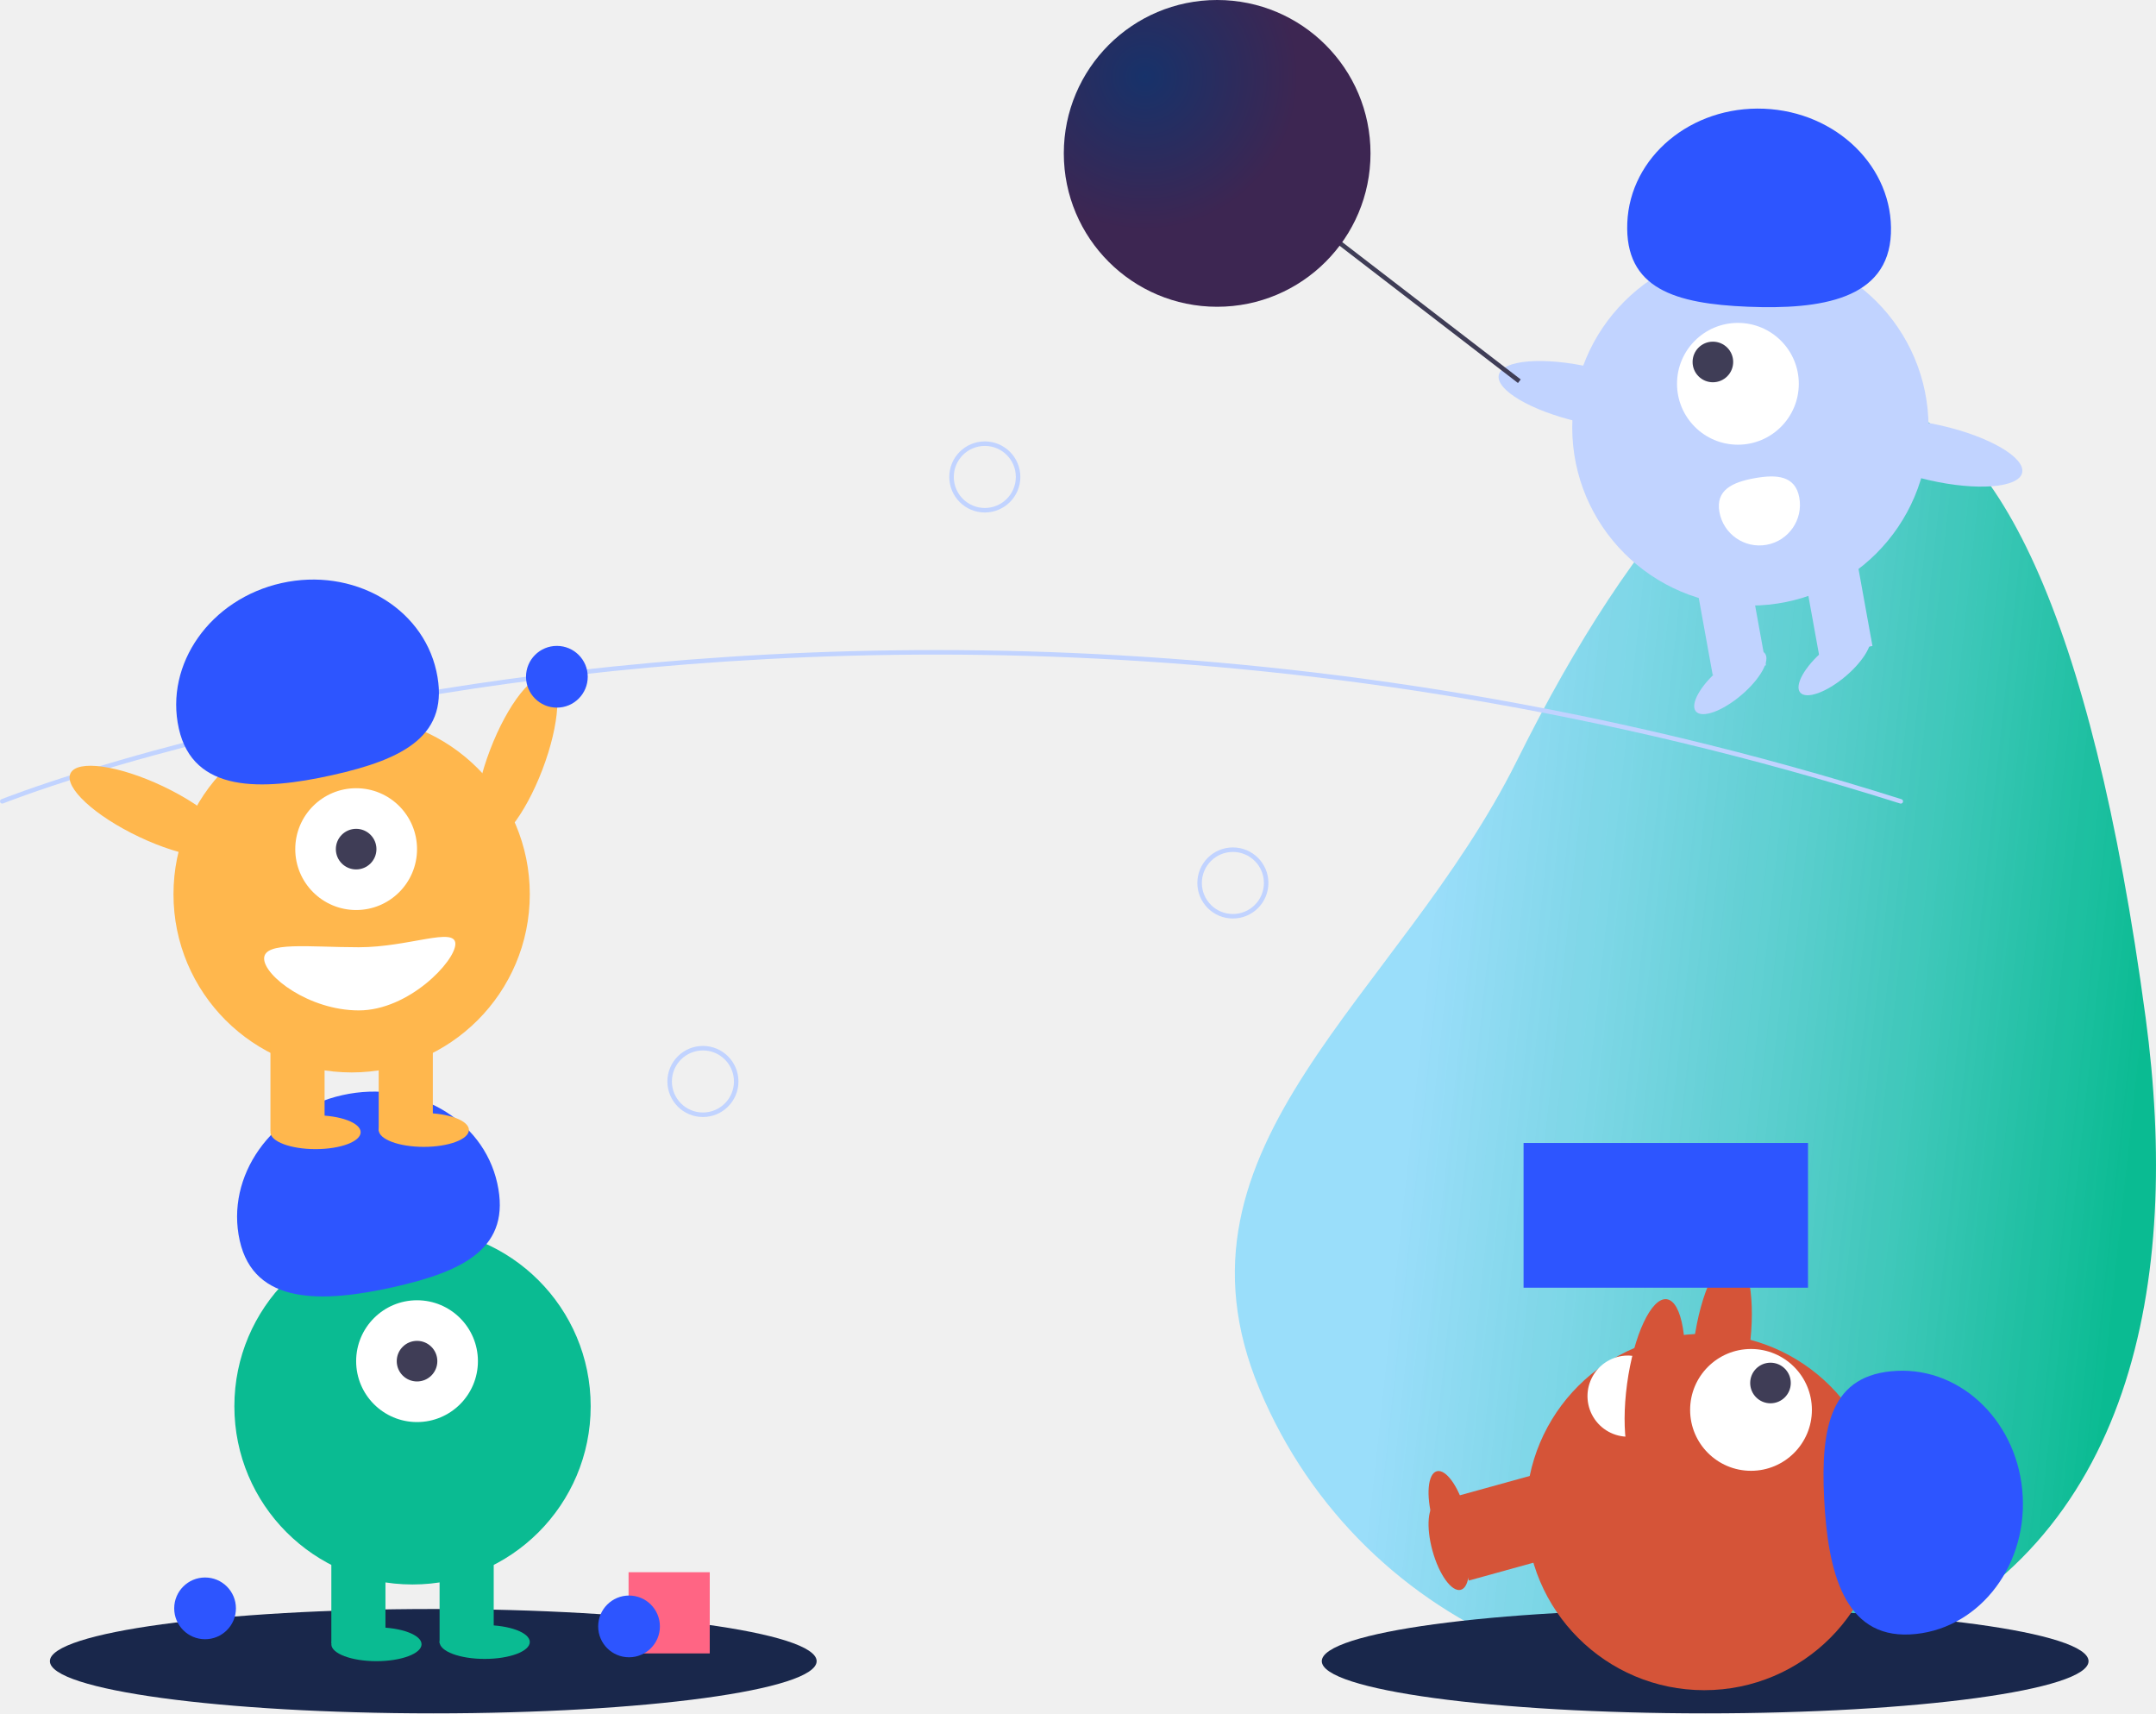
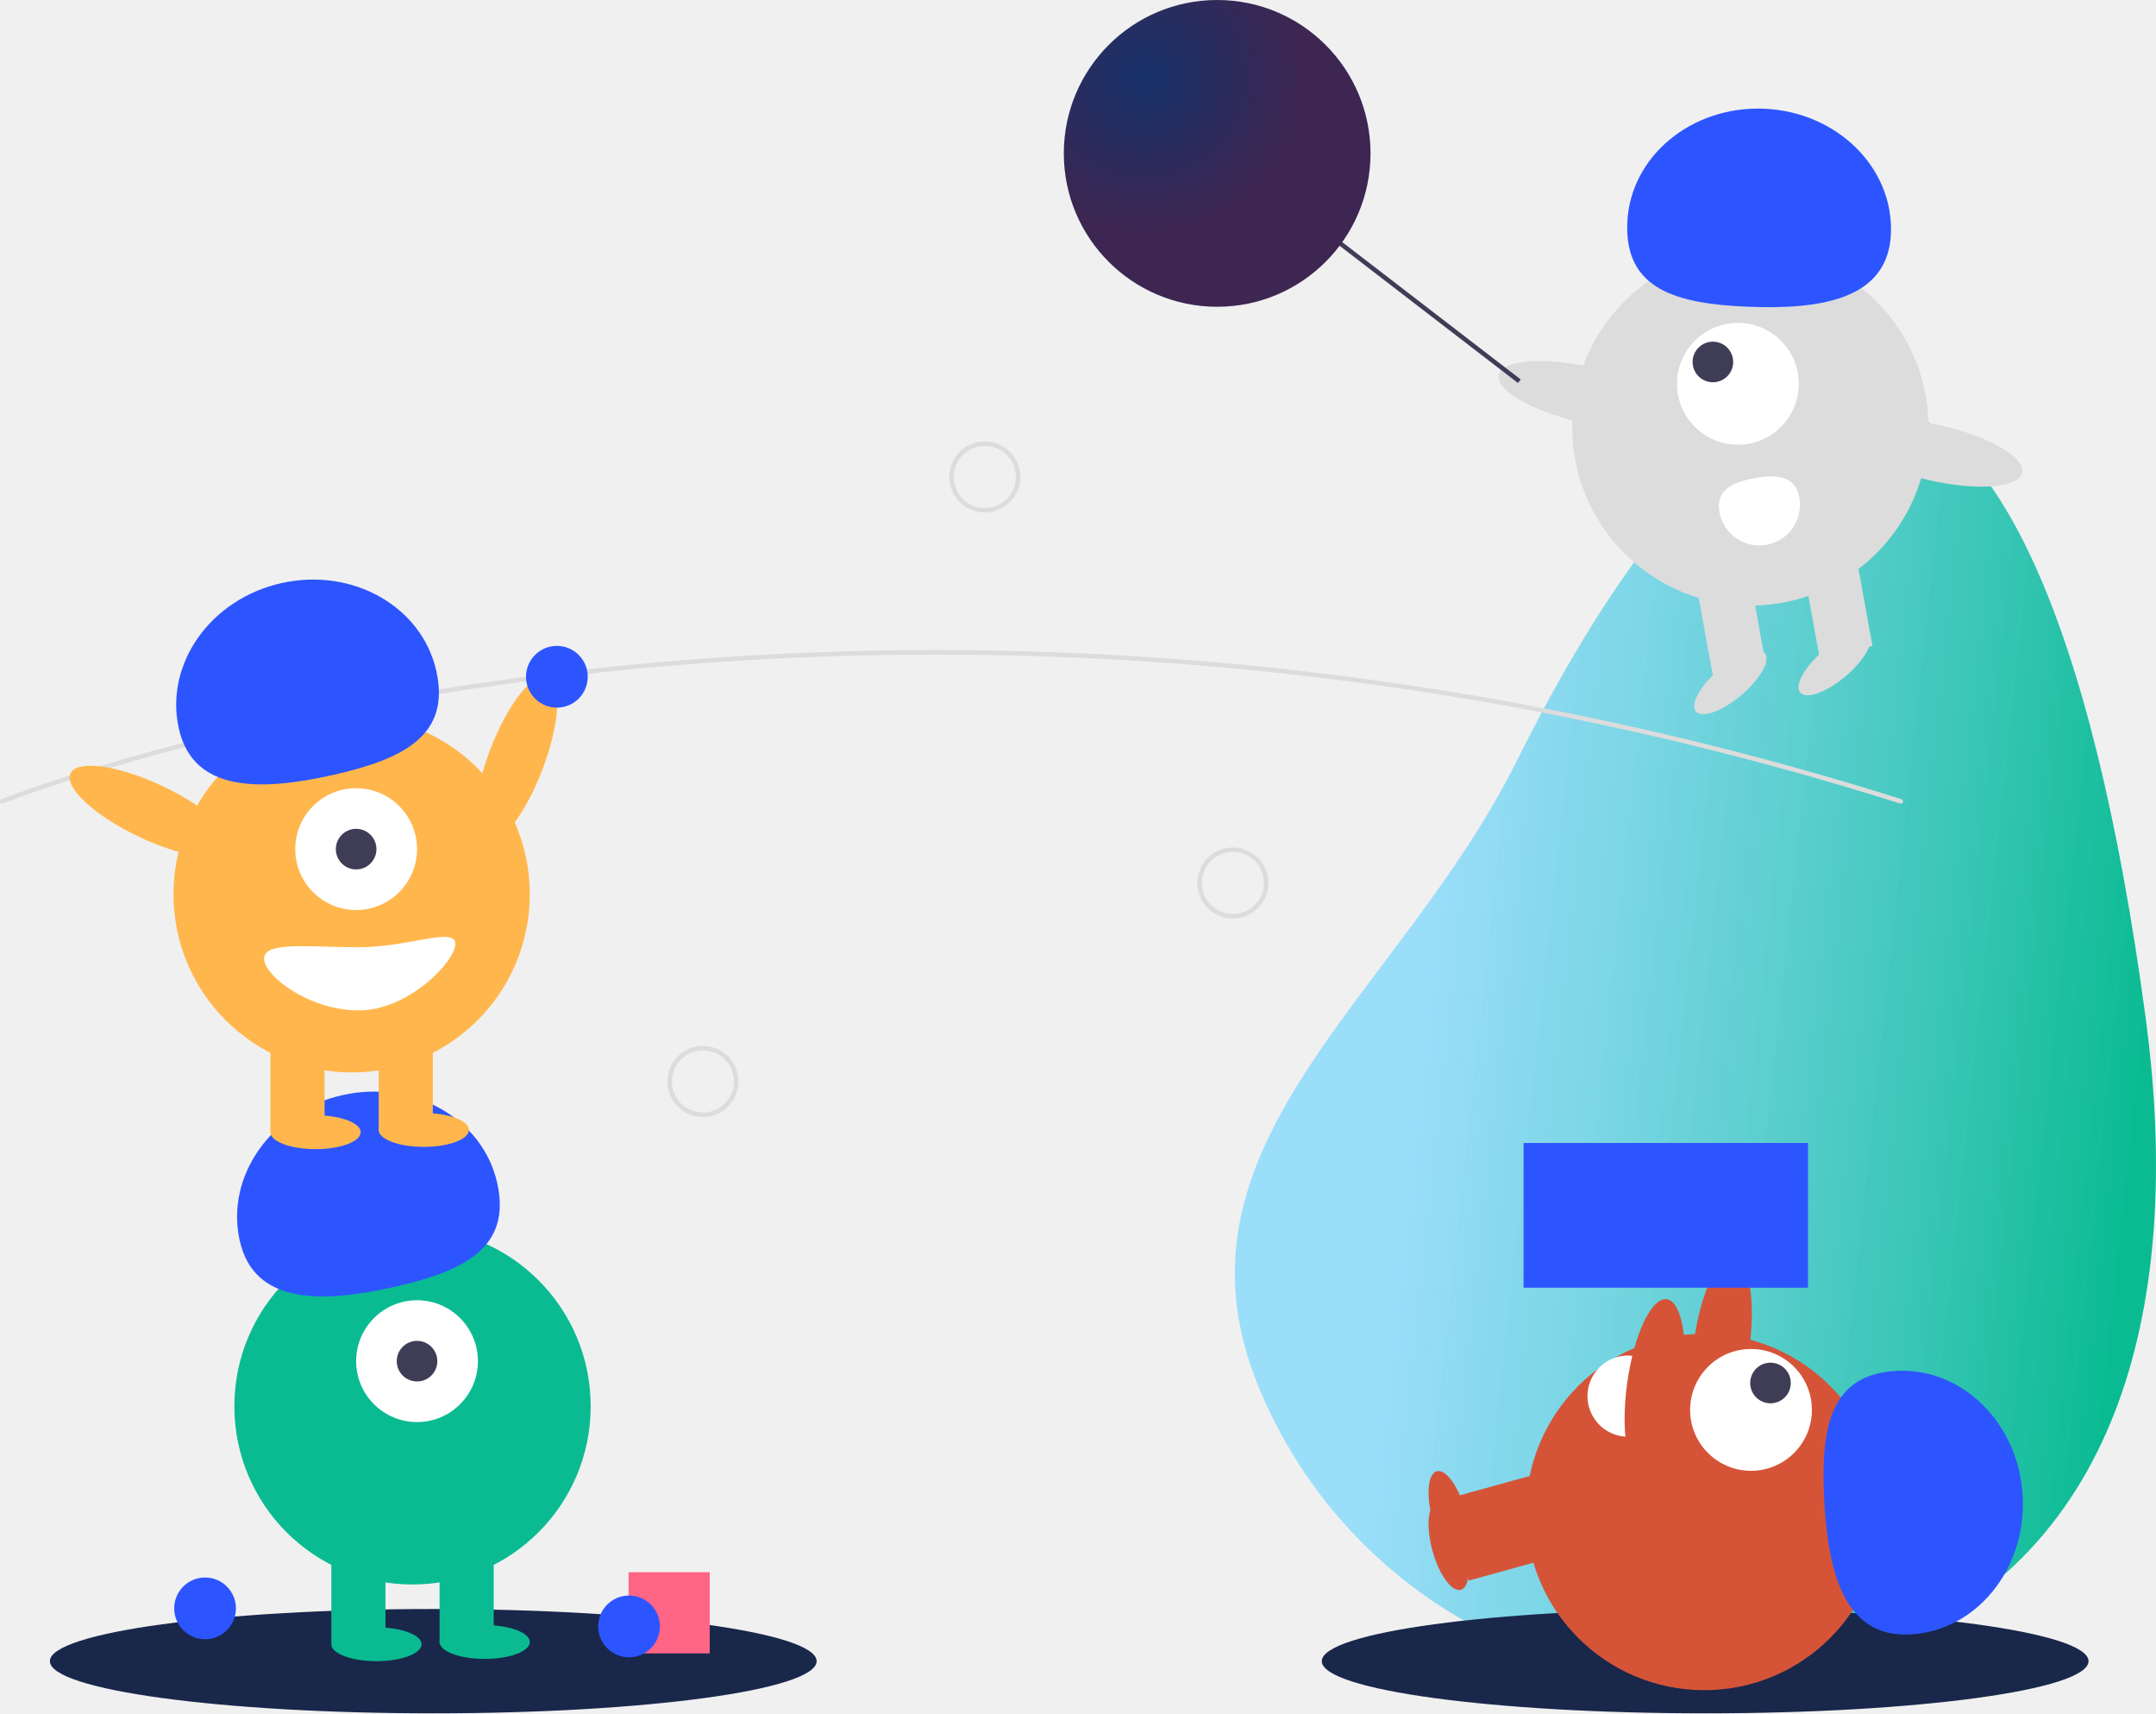
<svg xmlns="http://www.w3.org/2000/svg" width="667.964" height="530.692">
  <defs>
    <radialGradient id="b" cx=".265" cy=".25" r=".5" gradientUnits="objectBoundingBox">
      <stop offset="0" stop-color="#17326a" />
      <stop offset="1" stop-color="#3d2652" />
    </radialGradient>
    <linearGradient id="a" x1=".985" y1=".5" x2=".216" y2=".385" gradientUnits="objectBoundingBox">
      <stop offset="0" stop-color="#0abb92" />
      <stop offset="1" stop-color="#75d5fd" stop-opacity=".702" />
    </linearGradient>
  </defs>
  <g>
    <path data-name="Path 427" d="M951.741 438.915c10.945 81.458-3.959 163.005-79.767 194.76a148.819 148.819 0 0 1-194.76-79.767c-31.754-75.809 43.168-121.168 79.767-194.76 74.319-149.448 160.769-173.2 194.76 79.767z" transform="translate(-286.976 -123.604)" fill="url(#a)" />
    <ellipse data-name="Ellipse 137" cx="118.776" cy="16.159" rx="118.776" ry="16.159" transform="translate(409.512 498.375)" fill="#19274b" />
    <path data-name="Rectangle 240" fill="#d55438" d="m450.588 473.406 28.957-8.005 4.468 16.162-28.957 8.005z" />
    <ellipse data-name="Ellipse 138" cx="5.24" cy="13.974" rx="5.24" ry="13.974" transform="rotate(-15.453 1940.628 -1388.385)" fill="#d55438" />
    <ellipse data-name="Ellipse 139" cx="27.598" cy="8.664" rx="27.598" ry="8.664" transform="rotate(-82.281 514.011 -76.832)" fill="#d55438" />
    <circle data-name="Ellipse 140" cx="55.196" cy="55.196" r="55.196" transform="translate(472.802 413.129)" fill="#d55438" />
    <path data-name="Rectangle 241" fill="#d55438" d="m450.587 463.624 28.957-8.005 4.468 16.162-28.957 8.005z" />
    <ellipse data-name="Ellipse 141" cx="5.24" cy="13.974" rx="5.24" ry="13.974" transform="rotate(-15.453 1904.578 -1393.272)" fill="#d55438" />
    <circle data-name="Ellipse 142" cx="18.864" cy="18.864" r="18.864" transform="translate(523.627 417.841)" fill="#fff" />
    <circle data-name="Ellipse 143" cx="6.288" cy="6.288" r="6.288" transform="translate(542.236 422.084)" fill="#3f3d56" />
    <path data-name="Path 428" d="M591.739 506.255c20.426-1.022 36.069-20.127 34.941-42.673s-18.6-39.993-39.027-38.971-23.631 17.056-22.5 39.6 6.16 43.067 26.586 42.044z" fill="#2D55FF" />
    <path data-name="Path 429" d="M505.439 444.971a12.576 12.576 0 1 1-2.029-25.07c6.923-.56 8.811 4.936 9.371 11.859s-.418 12.648-7.342 13.211z" fill="#fff" />
    <path data-name="Rectangle 242" fill="#2D55FF" d="M472.026 354.028h88.124v44.828h-88.124z" />
    <ellipse data-name="Ellipse 144" cx="27.598" cy="8.664" rx="27.598" ry="8.664" transform="rotate(-82.281 511.159 -58.418)" fill="#d55438" />
-     <path data-name="Path 430" d="M588.911 248.914a.687.687 0 0 1-.211-.033c-184.736-58.422-347.555-50.783-451.613-34.086a900.54 900.54 0 0 0-42.2 7.8 847.3 847.3 0 0 0-10.9 2.36c-4.415.983-8.771 2-12.948 3.008q-2.706.641-5.306 1.292c-2.626.648-5.29 1.324-8.146 2.066a659.966 659.966 0 0 0-9.64 2.565l-.036.01a649.85 649.85 0 0 0-10.706 3.022 386.812 386.812 0 0 0-5.449 1.612c-.195.054-.367.106-.542.159l-.375.114c-.217.066-.431.131-.645.192h-.014l-.567.176c-.676.2-1.336.4-1.985.6-17.149 5.286-26.576 9.047-26.67 9.084a.7.7 0 0 1-.52-1.3c.094-.037 9.567-3.817 26.779-9.123.651-.2 1.313-.4 1.991-.605l.527-.164.055-.018c.213-.061.426-.126.642-.191l.375-.114c.187-.057.371-.113.56-.164a419.29 419.29 0 0 1 5.448-1.612 648.068 648.068 0 0 1 10.714-3.024l.034-.01a655.26 655.26 0 0 1 9.673-2.574c2.861-.743 5.53-1.42 8.16-2.069q2.611-.65 5.317-1.294a713.824 713.824 0 0 1 12.97-3.013c3.7-.827 7.375-1.623 10.915-2.363a903.922 903.922 0 0 1 42.268-7.81c104.208-16.711 267.26-24.364 452.252 34.143a.7.7 0 0 1-.21 1.365z" fill="#c1d3ff" />
+     <path data-name="Path 430" d="M588.911 248.914a.687.687 0 0 1-.211-.033c-184.736-58.422-347.555-50.783-451.613-34.086a900.54 900.54 0 0 0-42.2 7.8 847.3 847.3 0 0 0-10.9 2.36c-4.415.983-8.771 2-12.948 3.008q-2.706.641-5.306 1.292c-2.626.648-5.29 1.324-8.146 2.066a659.966 659.966 0 0 0-9.64 2.565l-.036.01a649.85 649.85 0 0 0-10.706 3.022 386.812 386.812 0 0 0-5.449 1.612c-.195.054-.367.106-.542.159l-.375.114c-.217.066-.431.131-.645.192h-.014l-.567.176c-.676.2-1.336.4-1.985.6-17.149 5.286-26.576 9.047-26.67 9.084a.7.7 0 0 1-.52-1.3c.094-.037 9.567-3.817 26.779-9.123.651-.2 1.313-.4 1.991-.605l.527-.164.055-.018c.213-.061.426-.126.642-.191l.375-.114c.187-.057.371-.113.56-.164a419.29 419.29 0 0 1 5.448-1.612 648.068 648.068 0 0 1 10.714-3.024l.034-.01a655.26 655.26 0 0 1 9.673-2.574c2.861-.743 5.53-1.42 8.16-2.069q2.611-.65 5.317-1.294a713.824 713.824 0 0 1 12.97-3.013c3.7-.827 7.375-1.623 10.915-2.363a903.922 903.922 0 0 1 42.268-7.81c104.208-16.711 267.26-24.364 452.252 34.143a.7.7 0 0 1-.21 1.365z" fill="#dcdcdc" />
    <ellipse data-name="Ellipse 146" cx="27.598" cy="8.664" rx="27.598" ry="8.664" transform="rotate(-69.08 258.418 25.856)" fill="#ffb74d" />
    <circle data-name="Ellipse 147" cx="9.562" cy="9.562" r="9.562" transform="translate(162.966 200.06)" fill="#2D55FF" />
-     <path data-name="Path 431" d="M305.112 158.738a11.008 11.008 0 1 1 11.008-11.008 11.008 11.008 0 0 1-11.008 11.008zm0-20.619a9.611 9.611 0 1 0 9.611 9.611 9.611 9.611 0 0 0-9.611-9.612z" fill="#c1d3ff" />
-     <path data-name="Path 432" d="M381.967 284.5a11.008 11.008 0 1 1 11.008-11.008 11.008 11.008 0 0 1-11.008 11.008zm0-20.619a9.611 9.611 0 1 0 9.611 9.611 9.611 9.611 0 0 0-9.611-9.612z" fill="#c1d3ff" />
-     <path data-name="Path 433" d="M217.777 345.984a11.008 11.008 0 1 1 11.008-11.008 11.008 11.008 0 0 1-11.008 11.008zm0-20.619a9.611 9.611 0 1 0 9.611 9.61 9.61 9.61 0 0 0-9.611-9.61z" fill="#c1d3ff" />
+     <path data-name="Path 431" d="M305.112 158.738a11.008 11.008 0 1 1 11.008-11.008 11.008 11.008 0 0 1-11.008 11.008zm0-20.619a9.611 9.611 0 1 0 9.611 9.611 9.611 9.611 0 0 0-9.611-9.612z" fill="#dcdcdc" />
+     <path data-name="Path 432" d="M381.967 284.5a11.008 11.008 0 1 1 11.008-11.008 11.008 11.008 0 0 1-11.008 11.008zm0-20.619a9.611 9.611 0 1 0 9.611 9.611 9.611 9.611 0 0 0-9.611-9.612z" fill="#dcdcdc" />
+     <path data-name="Path 433" d="M217.777 345.984a11.008 11.008 0 1 1 11.008-11.008 11.008 11.008 0 0 1-11.008 11.008zm0-20.619a9.611 9.611 0 1 0 9.611 9.61 9.61 9.61 0 0 0-9.611-9.61z" fill="#dcdcdc" />
    <ellipse data-name="Ellipse 148" cx="118.776" cy="16.159" rx="118.776" ry="16.159" transform="translate(15.457 498.375)" fill="#19274b" />
    <circle data-name="Ellipse 149" cx="55.196" cy="55.196" r="55.196" transform="translate(72.612 380.387)" fill="#0abb92" />
    <path data-name="Rectangle 243" fill="#0abb92" d="M102.655 478.901h16.768v30.043h-16.768z" />
    <path data-name="Rectangle 244" fill="#0abb92" d="M136.192 478.901h16.768v30.043h-16.768z" />
    <ellipse data-name="Ellipse 150" cx="13.974" cy="5.24" rx="13.974" ry="5.24" transform="translate(102.655 504.054)" fill="#0abb92" />
    <ellipse data-name="Ellipse 151" cx="13.974" cy="5.24" rx="13.974" ry="5.24" transform="translate(136.192 503.355)" fill="#0abb92" />
    <circle data-name="Ellipse 152" cx="18.864" cy="18.864" r="18.864" transform="translate(110.34 402.745)" fill="#fff" />
    <circle data-name="Ellipse 153" cx="6.288" cy="6.288" r="6.288" transform="translate(122.917 415.321)" fill="#3f3d56" />
    <path data-name="Path 434" d="M74.266 384.252c-4.457-19.96 9.79-40.128 31.821-45.047s43.5 7.273 47.96 27.233-10.144 27.321-32.175 32.24-43.149 5.534-47.606-14.426z" fill="#2D55FF" />
    <circle data-name="Ellipse 154" cx="55.196" cy="55.196" r="55.196" transform="translate(53.747 221.787)" fill="#ffb74d" />
    <path data-name="Rectangle 245" fill="#ffb74d" d="M83.791 320.301h16.768v30.043H83.791z" />
    <path data-name="Rectangle 246" fill="#ffb74d" d="M117.327 320.301h16.768v30.043h-16.768z" />
    <ellipse data-name="Ellipse 155" cx="13.974" cy="5.24" rx="13.974" ry="5.24" transform="translate(83.791 345.453)" fill="#ffb74d" />
    <ellipse data-name="Ellipse 156" cx="13.974" cy="5.24" rx="13.974" ry="5.24" transform="translate(117.327 344.754)" fill="#ffb74d" />
    <circle data-name="Ellipse 157" cx="18.864" cy="18.864" r="18.864" transform="translate(91.476 244.144)" fill="#fff" />
    <circle data-name="Ellipse 158" cx="6.288" cy="6.288" r="6.288" transform="translate(104.052 256.721)" fill="#3f3d56" />
    <path data-name="Path 435" d="M55.401 225.652c-4.457-19.96 9.79-40.128 31.821-45.047s43.5 7.273 47.96 27.233-10.144 27.321-32.175 32.24-43.149 5.534-47.606-14.426z" fill="#2D55FF" />
    <ellipse data-name="Ellipse 159" cx="8.664" cy="27.598" rx="8.664" ry="27.598" transform="rotate(-64.626 204.618 109.357)" fill="#ffb74d" />
    <path data-name="Path 436" d="M81.827 296.895c0 5.4 13.91 16.07 29.345 16.07s29.907-15.209 29.907-20.611-14.472 1.048-29.907 1.048-29.345-1.909-29.345 3.493z" fill="#fff" />
-     <circle data-name="Ellipse 160" cx="55.196" cy="55.196" r="55.196" transform="translate(487.102 77.183)" fill="#c1d3ff" />
-     <path data-name="Rectangle 247" fill="#c1d3ff" d="m558.265 173.508 16.5-2.987 5.351 29.563-16.5 2.987z" />
-     <path data-name="Rectangle 248" fill="#c1d3ff" d="m525.266 179.488 16.5-2.987 5.351 29.563-16.5 2.987z" />
-     <ellipse data-name="Ellipse 161" cx="13.974" cy="5.24" rx="13.974" ry="5.24" transform="rotate(-40.25 556.228 -604.113)" fill="#c1d3ff" />
-     <ellipse data-name="Ellipse 162" cx="13.974" cy="5.24" rx="13.974" ry="5.24" transform="rotate(-40.25 564.405 -651.137)" fill="#c1d3ff" />
+     <circle data-name="Ellipse 160" cx="55.196" cy="55.196" r="55.196" transform="translate(487.102 77.183)" fill="#dcdcdc" />
+     <path data-name="Rectangle 247" fill="#dcdcdc" d="m558.265 173.508 16.5-2.987 5.351 29.563-16.5 2.987z" />
+     <path data-name="Rectangle 248" fill="#dcdcdc" d="m525.266 179.488 16.5-2.987 5.351 29.563-16.5 2.987z" />
+     <ellipse data-name="Ellipse 161" cx="13.974" cy="5.24" rx="13.974" ry="5.24" transform="rotate(-40.25 556.228 -604.113)" fill="#dcdcdc" />
+     <ellipse data-name="Ellipse 162" cx="13.974" cy="5.24" rx="13.974" ry="5.24" transform="rotate(-40.25 564.405 -651.137)" fill="#dcdcdc" />
    <circle data-name="Ellipse 163" cx="18.864" cy="18.864" r="18.864" transform="translate(519.569 100.013)" fill="#fff" />
    <circle data-name="Ellipse 164" cx="6.288" cy="6.288" r="6.288" transform="translate(524.392 105.828)" fill="#3f3d56" />
    <path data-name="Path 437" d="M585.839 72.332c.83-20.434-16.781-37.742-39.336-38.658s-41.512 14.906-42.342 35.341 14.848 25.077 37.4 25.993 43.448-2.242 44.278-22.676z" fill="#2D55FF" />
-     <ellipse data-name="Ellipse 165" cx="8.664" cy="27.598" rx="8.664" ry="27.598" transform="rotate(-77.11 309.355 -227.822)" fill="#c1d3ff" />
-     <ellipse data-name="Ellipse 166" cx="8.664" cy="27.598" rx="8.664" ry="27.598" transform="rotate(-77.11 374.818 -286.778)" fill="#c1d3ff" />
+     <ellipse data-name="Ellipse 165" cx="8.664" cy="27.598" rx="8.664" ry="27.598" transform="rotate(-77.11 309.355 -227.822)" fill="#dcdcdc" />
+     <ellipse data-name="Ellipse 166" cx="8.664" cy="27.598" rx="8.664" ry="27.598" transform="rotate(-77.11 374.818 -286.778)" fill="#dcdcdc" />
    <path data-name="Path 438" d="M557.456 154.131a12.576 12.576 0 1 1-24.75 4.48c-1.237-6.835 4.047-9.253 10.882-10.49s12.633-.824 13.868 6.01z" fill="#fff" />
    <path data-name="Rectangle 249" fill="#3f3d56" d="m406.712 69.725.852-1.107 63.579 48.908-.852 1.107z" />
    <circle data-name="Ellipse 167" cx="47.51" cy="47.51" r="47.51" transform="translate(329.586)" fill="url(#b)" />
    <circle data-name="Ellipse 168" cx="9.562" cy="9.562" r="9.562" transform="translate(53.972 488.615)" fill="#2D55FF" />
    <path data-name="Rectangle 250" fill="#ff6584" d="M194.74 486.98h25.152v25.152H194.74z" />
    <circle data-name="Ellipse 169" cx="9.562" cy="9.562" r="9.562" transform="translate(185.324 494.205)" fill="#2D55FF" />
  </g>
</svg>
